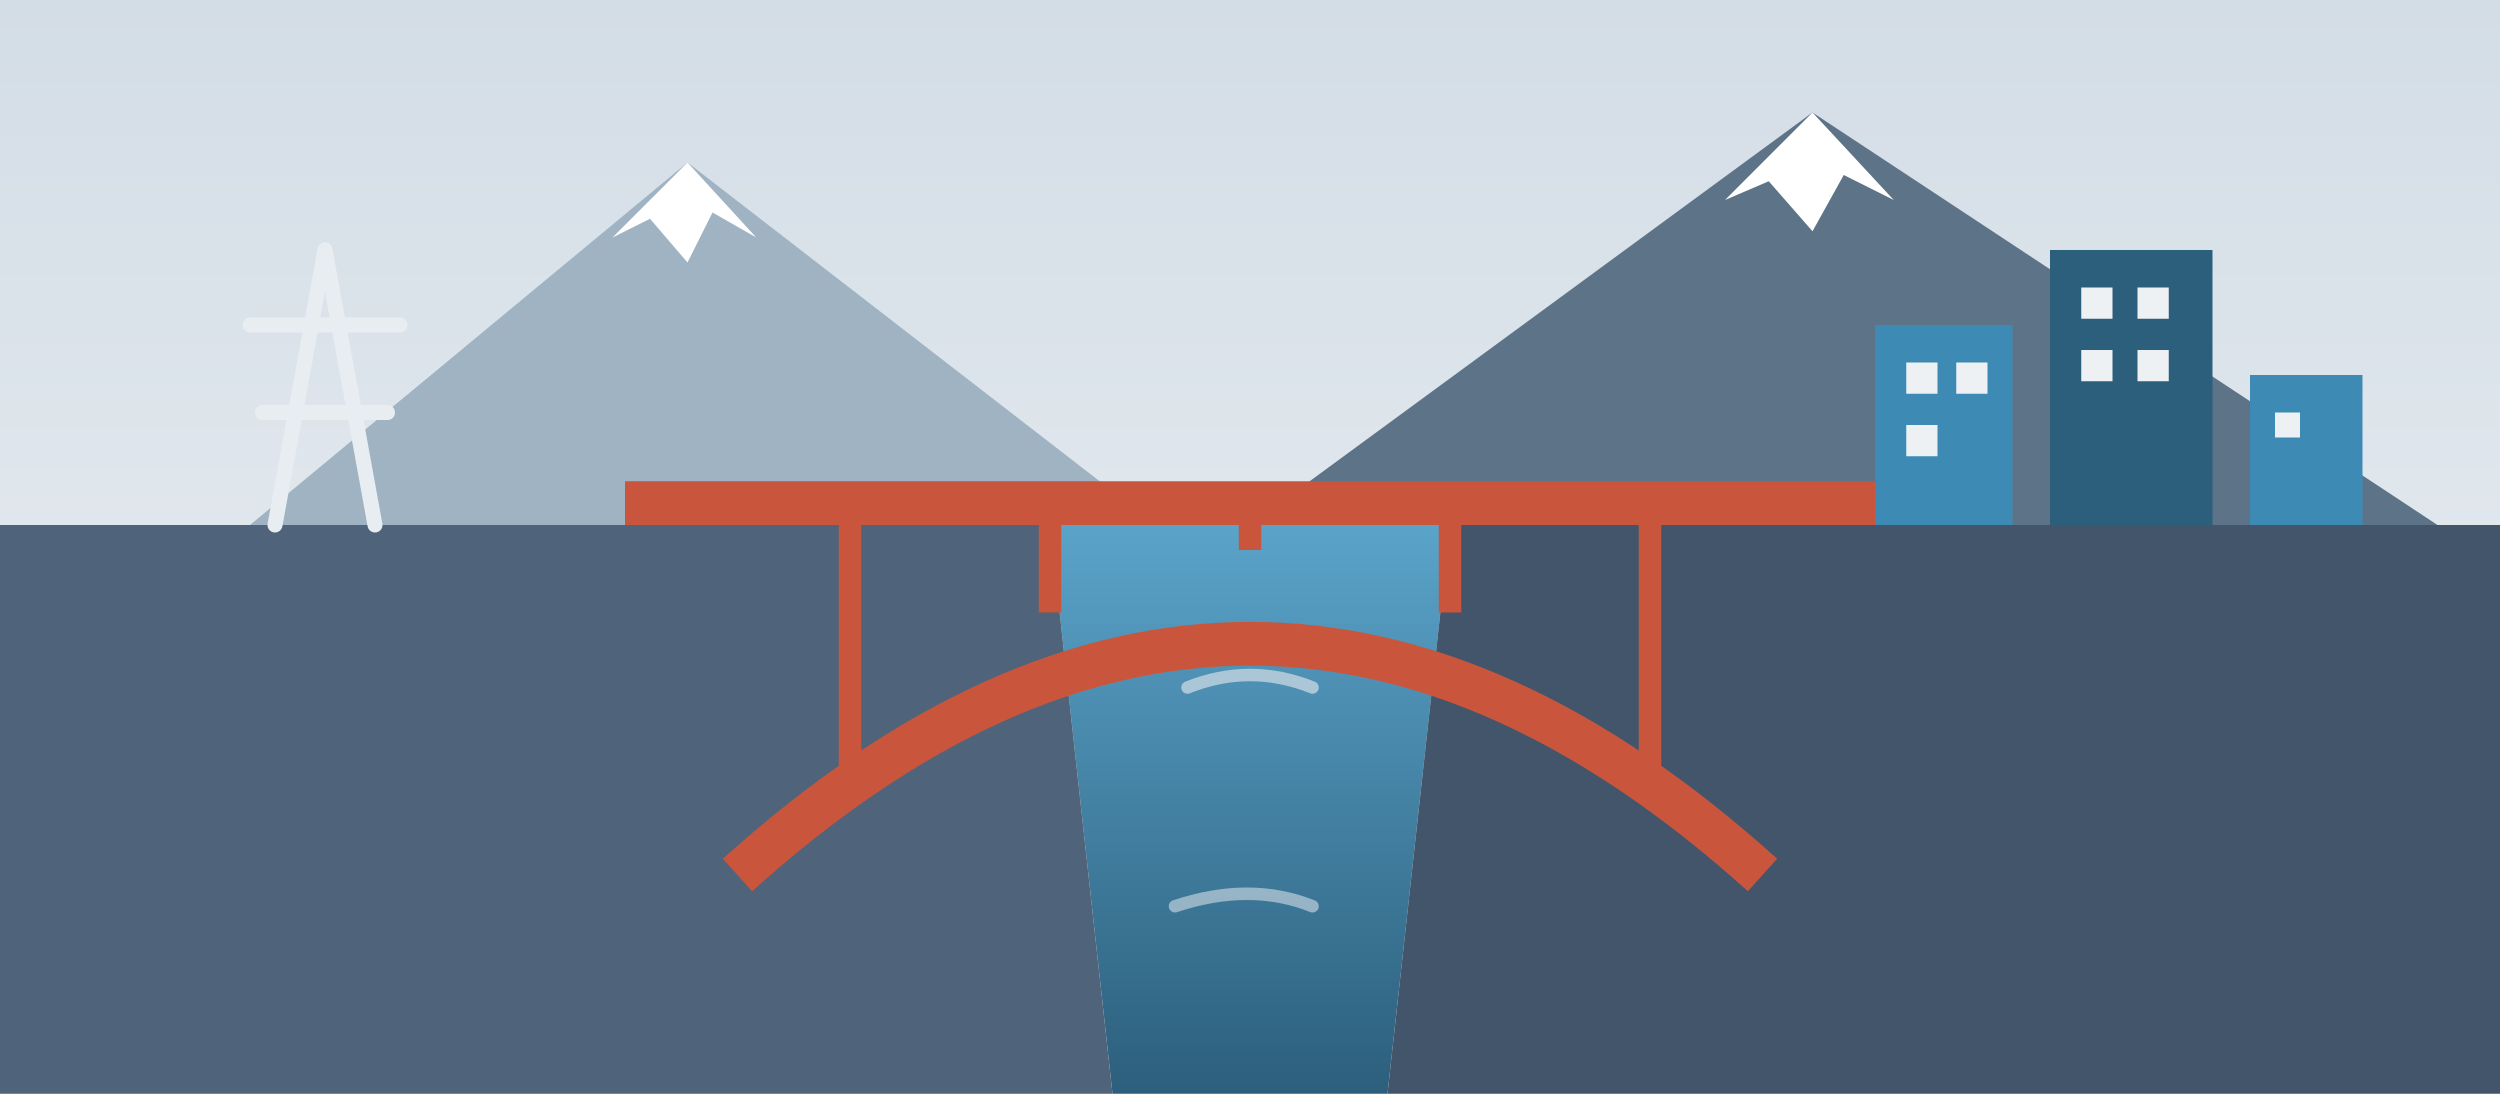
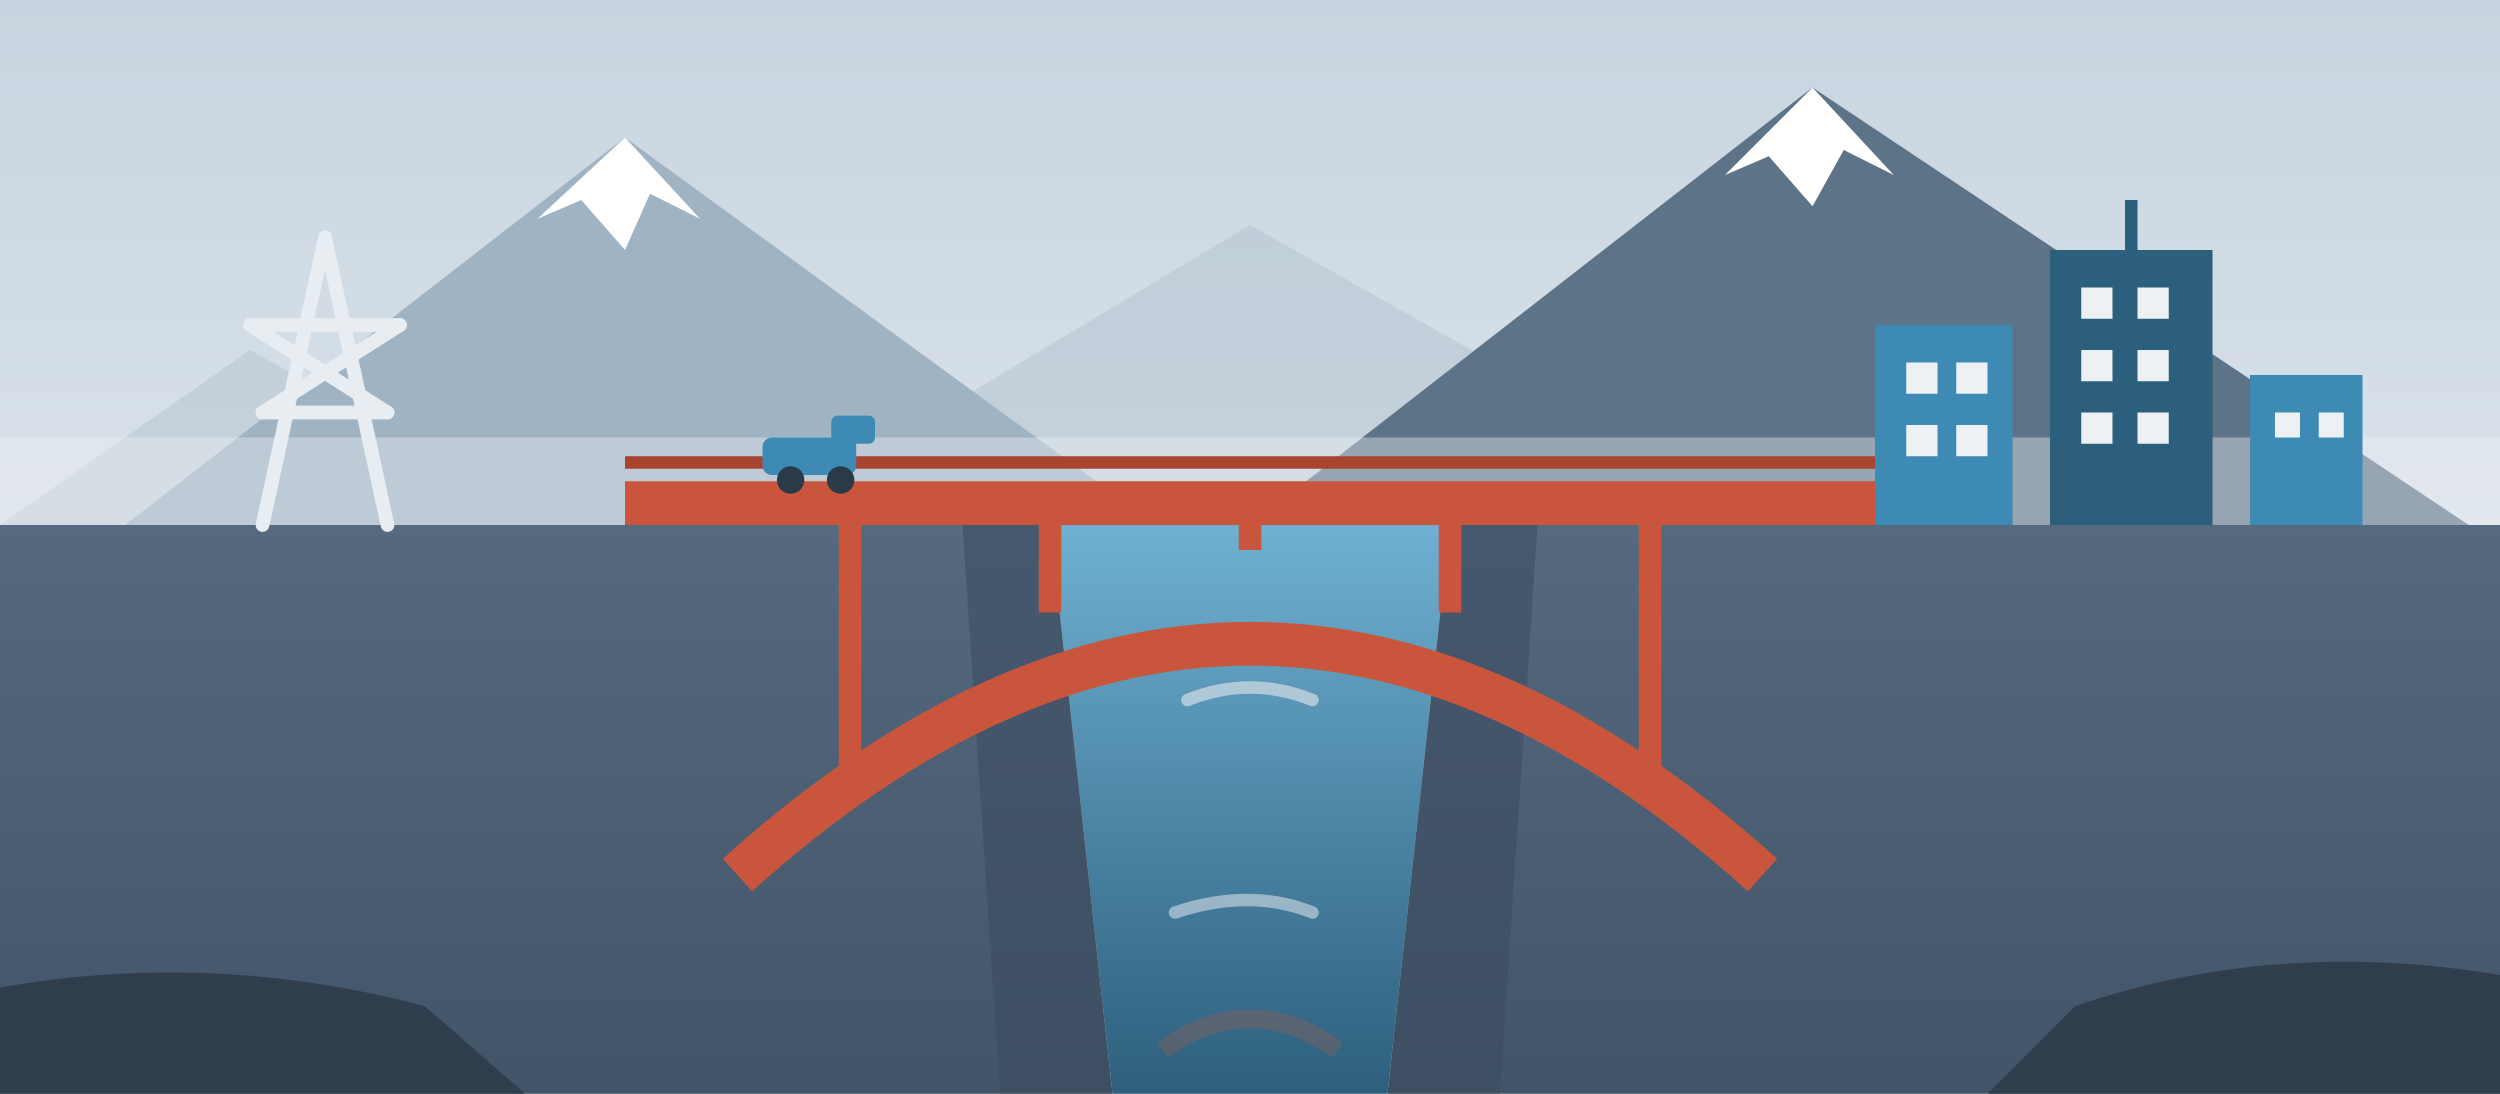
<svg xmlns="http://www.w3.org/2000/svg" viewBox="0 0 400 175" role="img" aria-label="Infrastructure">
  <defs>
    <linearGradient id="isky" x1="0" y1="0" x2="0" y2="1">
-       <stop offset="0" stop-color="#d3dde6" />
+       <stop offset="0" stop-color="#c7d4df" />
      <stop offset="1" stop-color="#eef1f4" />
    </linearGradient>
    <linearGradient id="igorge" x1="0" y1="0" x2="0" y2="1">
-       <stop offset="0" stop-color="#5aa3c9" />
+       <stop offset="0" stop-color="#6fb0d2" />
      <stop offset="1" stop-color="#2c5f7c" />
+     </linearGradient>
+     <linearGradient id="icliff" x1="0" y1="0" x2="0" y2="1">
+       <stop offset="0" stop-color="#55697f" />
+       <stop offset="1" stop-color="#425468" />
    </linearGradient>
  </defs>
  <rect width="400" height="175" fill="url(#isky)" />
-   <path d="M40 84 L110 26 L185 84 Z" fill="#9fb3c2" />
-   <path d="M110 26 L121 38 L114 34 L110 42 L104 35 L98 38 Z" fill="#ffffff" />
-   <path d="M200 84 L290 18 L390 84 Z" fill="#5d7387" />
-   <path d="M290 18 L303 32 L295 28 L290 37 L283 29 L276 32 Z" fill="#ffffff" />
+   <path d="M120 84 L200 36 L285 84 Z" fill="#b7c6d2" opacity="0.6" />
+   <path d="M0 84 L40 56 L90 84 Z" fill="#b7c6d2" opacity="0.6" />
+   <path d="M20 84 L100 22 L185 84 Z" fill="#9fb3c2" />
+   <path d="M100 22 L112 35 L104 31 L100 40 L93 32 L86 35 Z" fill="#ffffff" />
+   <path d="M200 84 L290 14 L395 84 Z" fill="#5d7387" />
+   <path d="M290 14 L303 28 L295 24 L290 33 L283 25 L276 28 Z" fill="#ffffff" />
+   <rect x="0" y="70" width="400" height="14" fill="#eef1f4" opacity="0.4" />
  <path d="M168 84 L232 84 L222 175 L178 175 Z" fill="url(#igorge)" />
-   <path d="M190 110 q10 -4 20 0" stroke="#d3dde6" stroke-width="2" fill="none" stroke-linecap="round" opacity="0.7" />
-   <path d="M188 145 q12 -4 22 0" stroke="#d3dde6" stroke-width="2" fill="none" stroke-linecap="round" opacity="0.6" />
-   <path d="M0 84 L168 84 L178 175 L0 175 Z" fill="#4f637a" />
-   <path d="M232 84 L400 84 L400 175 L222 175 Z" fill="#42556b" />
+   <path d="M190 112 q10 -4 20 0" stroke="#d3dde6" stroke-width="2" fill="none" stroke-linecap="round" opacity="0.7" />
+   <path d="M188 146 q12 -4 22 0" stroke="#d3dde6" stroke-width="2" fill="none" stroke-linecap="round" opacity="0.6" />
+   <path d="M186 168 Q200 158 214 168" stroke="#c9563c" stroke-width="3" fill="none" opacity="0.25" />
+   <path d="M0 84 L168 84 L178 175 L0 175 Z" fill="url(#icliff)" />
+   <path d="M232 84 L400 84 L400 175 L222 175 Z" fill="url(#icliff)" />
+   <path d="M168 84 L178 175 L160 175 L154 84 Z" fill="#3a4b5e" opacity="0.55" />
+   <path d="M232 84 L222 175 L240 175 L246 84 Z" fill="#3a4b5e" opacity="0.55" />
  <path d="M118 140 Q200 66 282 140" stroke="#c9563c" stroke-width="7" fill="none" />
-   <rect x="100" y="77" width="200" height="7" fill="#c9563c" />
  <g stroke="#c9563c" stroke-width="3.6">
    <line x1="136" y1="84" x2="136" y2="124" />
    <line x1="168" y1="84" x2="168" y2="98" />
    <line x1="200" y1="84" x2="200" y2="88" />
    <line x1="232" y1="84" x2="232" y2="98" />
    <line x1="264" y1="84" x2="264" y2="124" />
  </g>
+   <rect x="100" y="77" width="200" height="7" fill="#c9563c" />
+   <line x1="100" y1="74" x2="300" y2="74" stroke="#a84430" stroke-width="2" />
+   <g>
+     <rect x="122" y="70" width="15" height="6" rx="1.5" fill="#3d8bb5" />
+     <rect x="133" y="66.5" width="7" height="4.5" rx="1" fill="#3d8bb5" />
+     <circle cx="126.5" cy="76.8" r="2.2" fill="#2b3a48" />
+     <circle cx="134.5" cy="76.8" r="2.2" fill="#2b3a48" />
+   </g>
  <rect x="300" y="52" width="22" height="32" fill="#3d8bb5" />
  <rect x="328" y="40" width="26" height="44" fill="#2c5f7c" />
  <rect x="360" y="60" width="18" height="24" fill="#3d8bb5" />
+   <line x1="341" y1="40" x2="341" y2="32" stroke="#2c5f7c" stroke-width="2" />
  <g fill="#eef1f4">
    <rect x="305" y="58" width="5" height="5" />
    <rect x="313" y="58" width="5" height="5" />
    <rect x="305" y="68" width="5" height="5" />
+     <rect x="313" y="68" width="5" height="5" />
    <rect x="333" y="46" width="5" height="5" />
    <rect x="342" y="46" width="5" height="5" />
    <rect x="333" y="56" width="5" height="5" />
    <rect x="342" y="56" width="5" height="5" />
+     <rect x="333" y="66" width="5" height="5" />
+     <rect x="342" y="66" width="5" height="5" />
    <rect x="364" y="66" width="4" height="4" />
+     <rect x="371" y="66" width="4" height="4" />
  </g>
-   <g stroke="#e8edf2" stroke-width="2.4" fill="none" stroke-linecap="round">
-     <line x1="52" y1="40" x2="44" y2="84" />
-     <line x1="52" y1="40" x2="60" y2="84" />
+   <g stroke="#e8edf2" stroke-width="2.2" fill="none" stroke-linecap="round">
+     <line x1="52" y1="38" x2="42" y2="84" />
+     <line x1="52" y1="38" x2="62" y2="84" />
    <line x1="40" y1="52" x2="64" y2="52" />
    <line x1="42" y1="66" x2="62" y2="66" />
+     <line x1="40" y1="52" x2="62" y2="66" />
+     <line x1="64" y1="52" x2="42" y2="66" />
  </g>
+   <path d="M0 175 L0 158 Q34 152 68 161 L84 175 Z" fill="#2f3d4d" />
+   <path d="M400 175 L400 156 Q364 150 332 161 L318 175 Z" fill="#2f3d4d" />
</svg>
